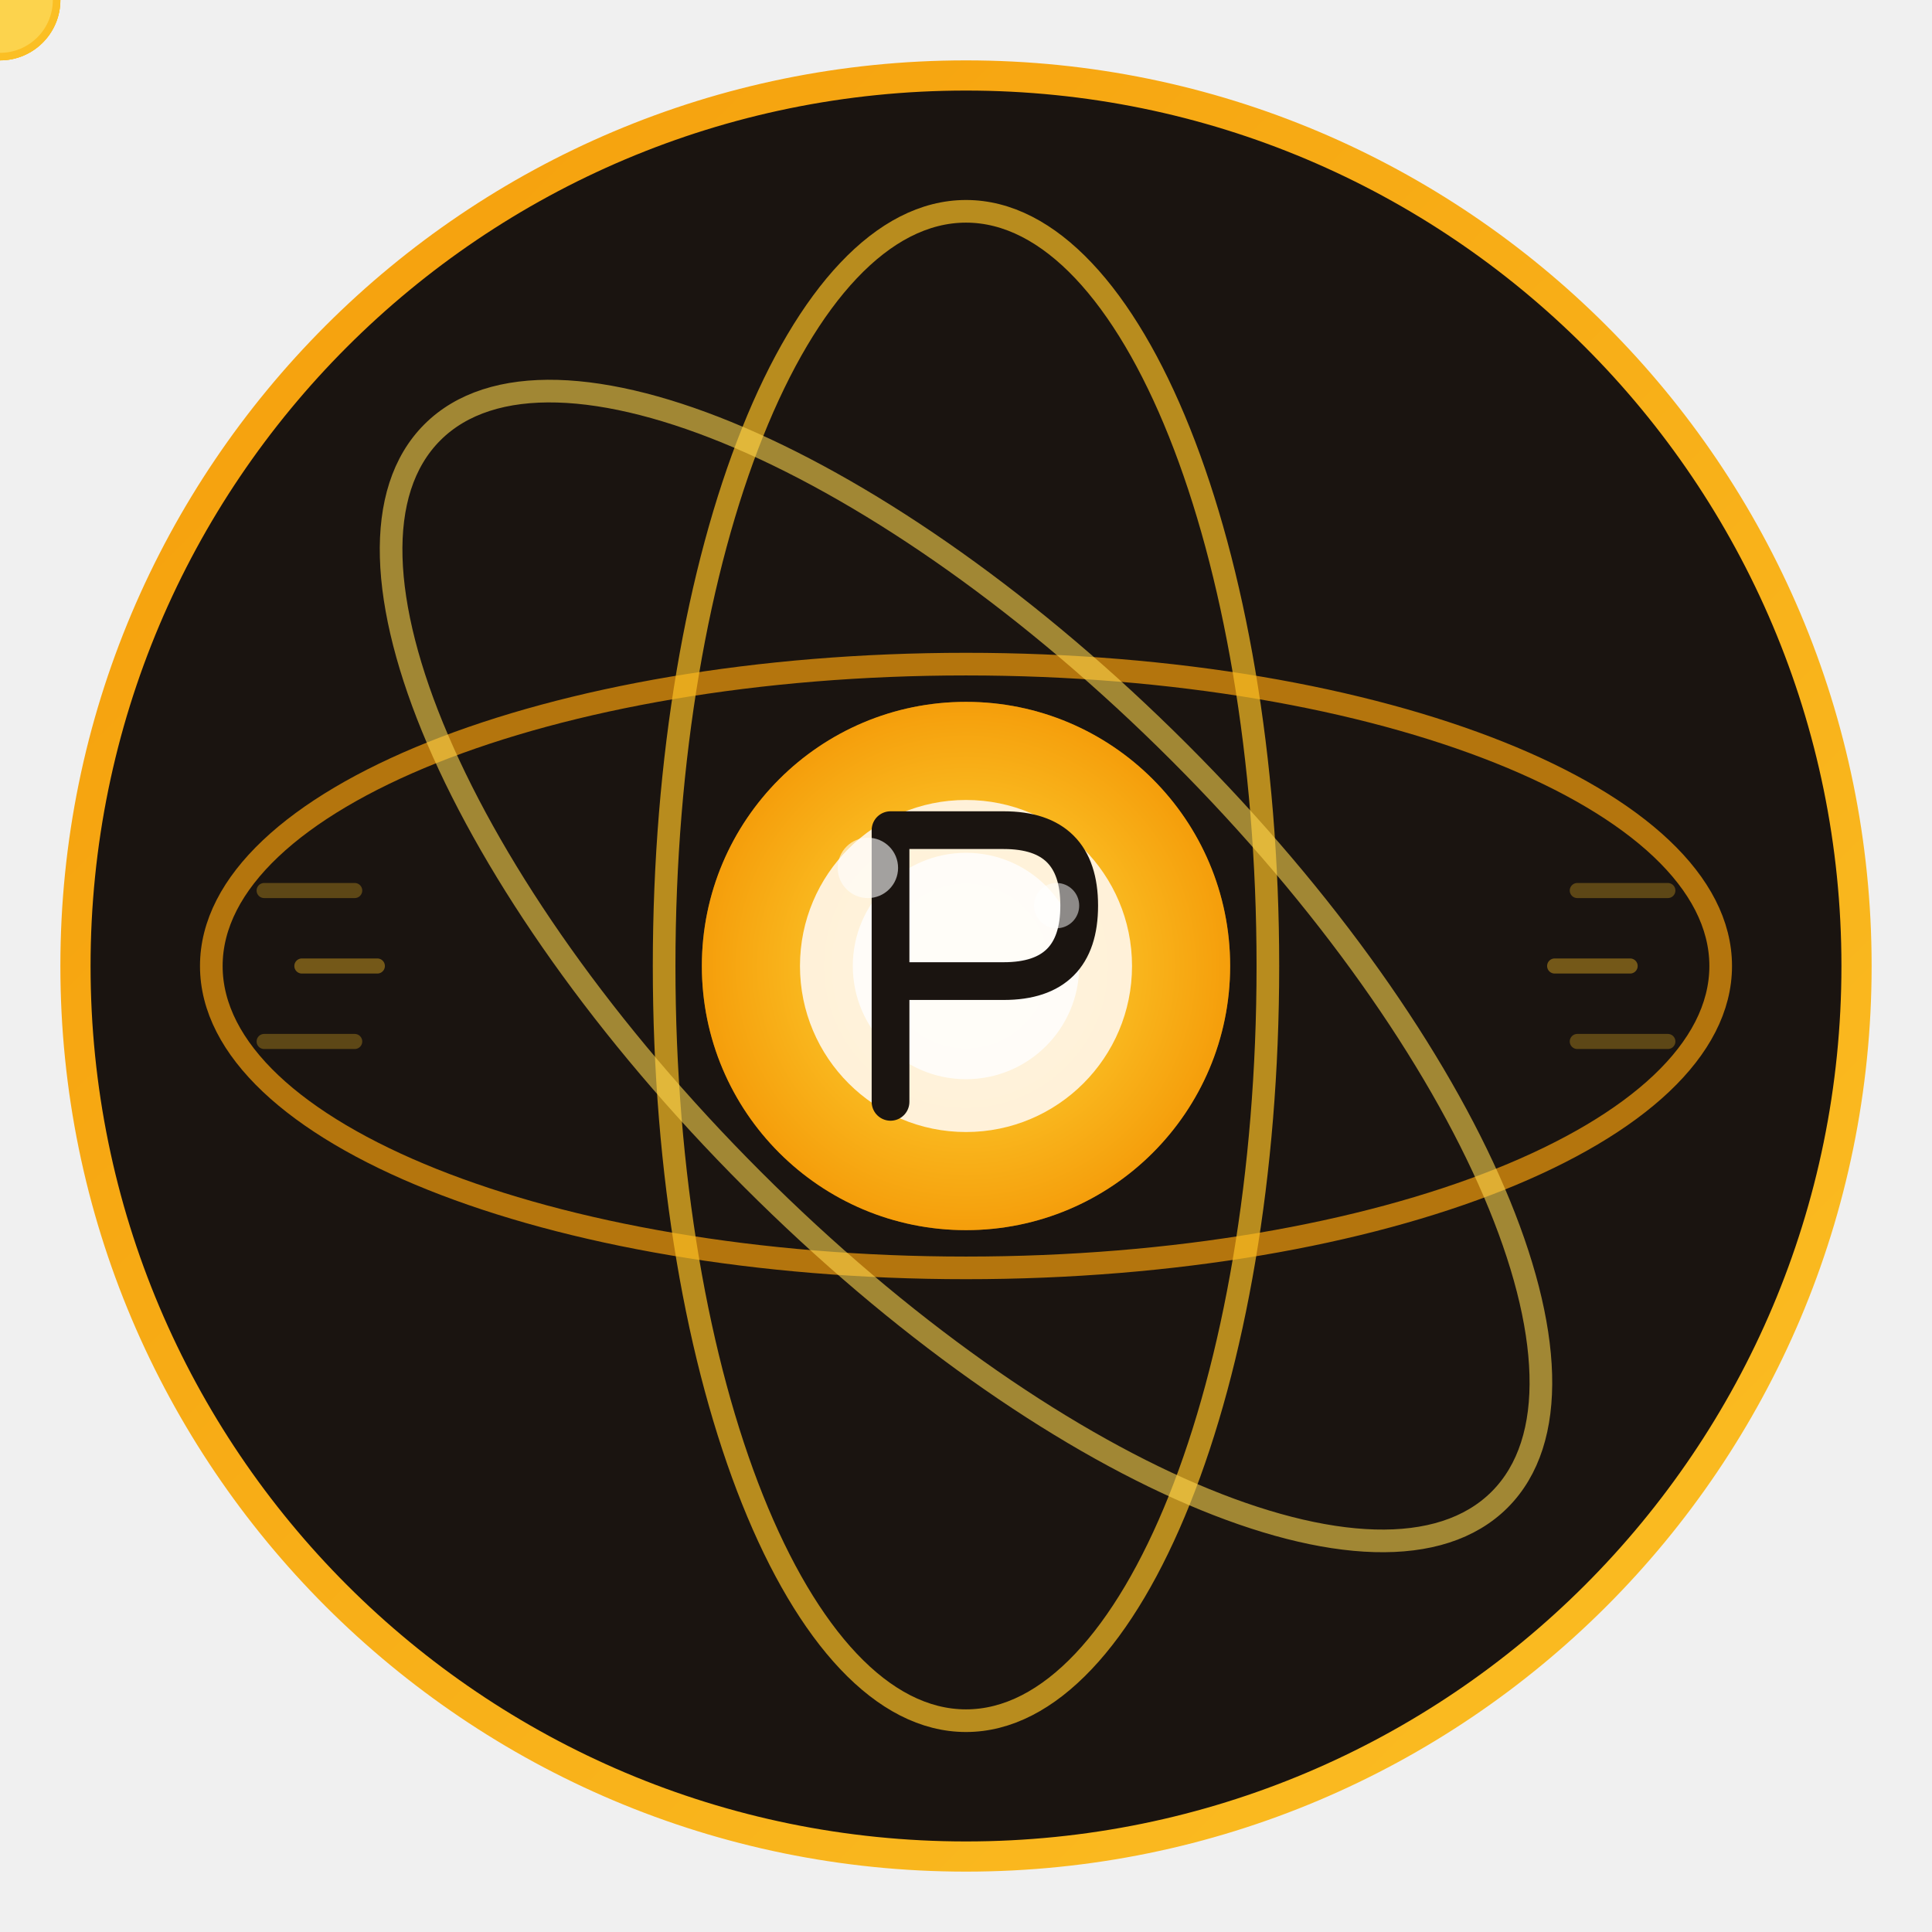
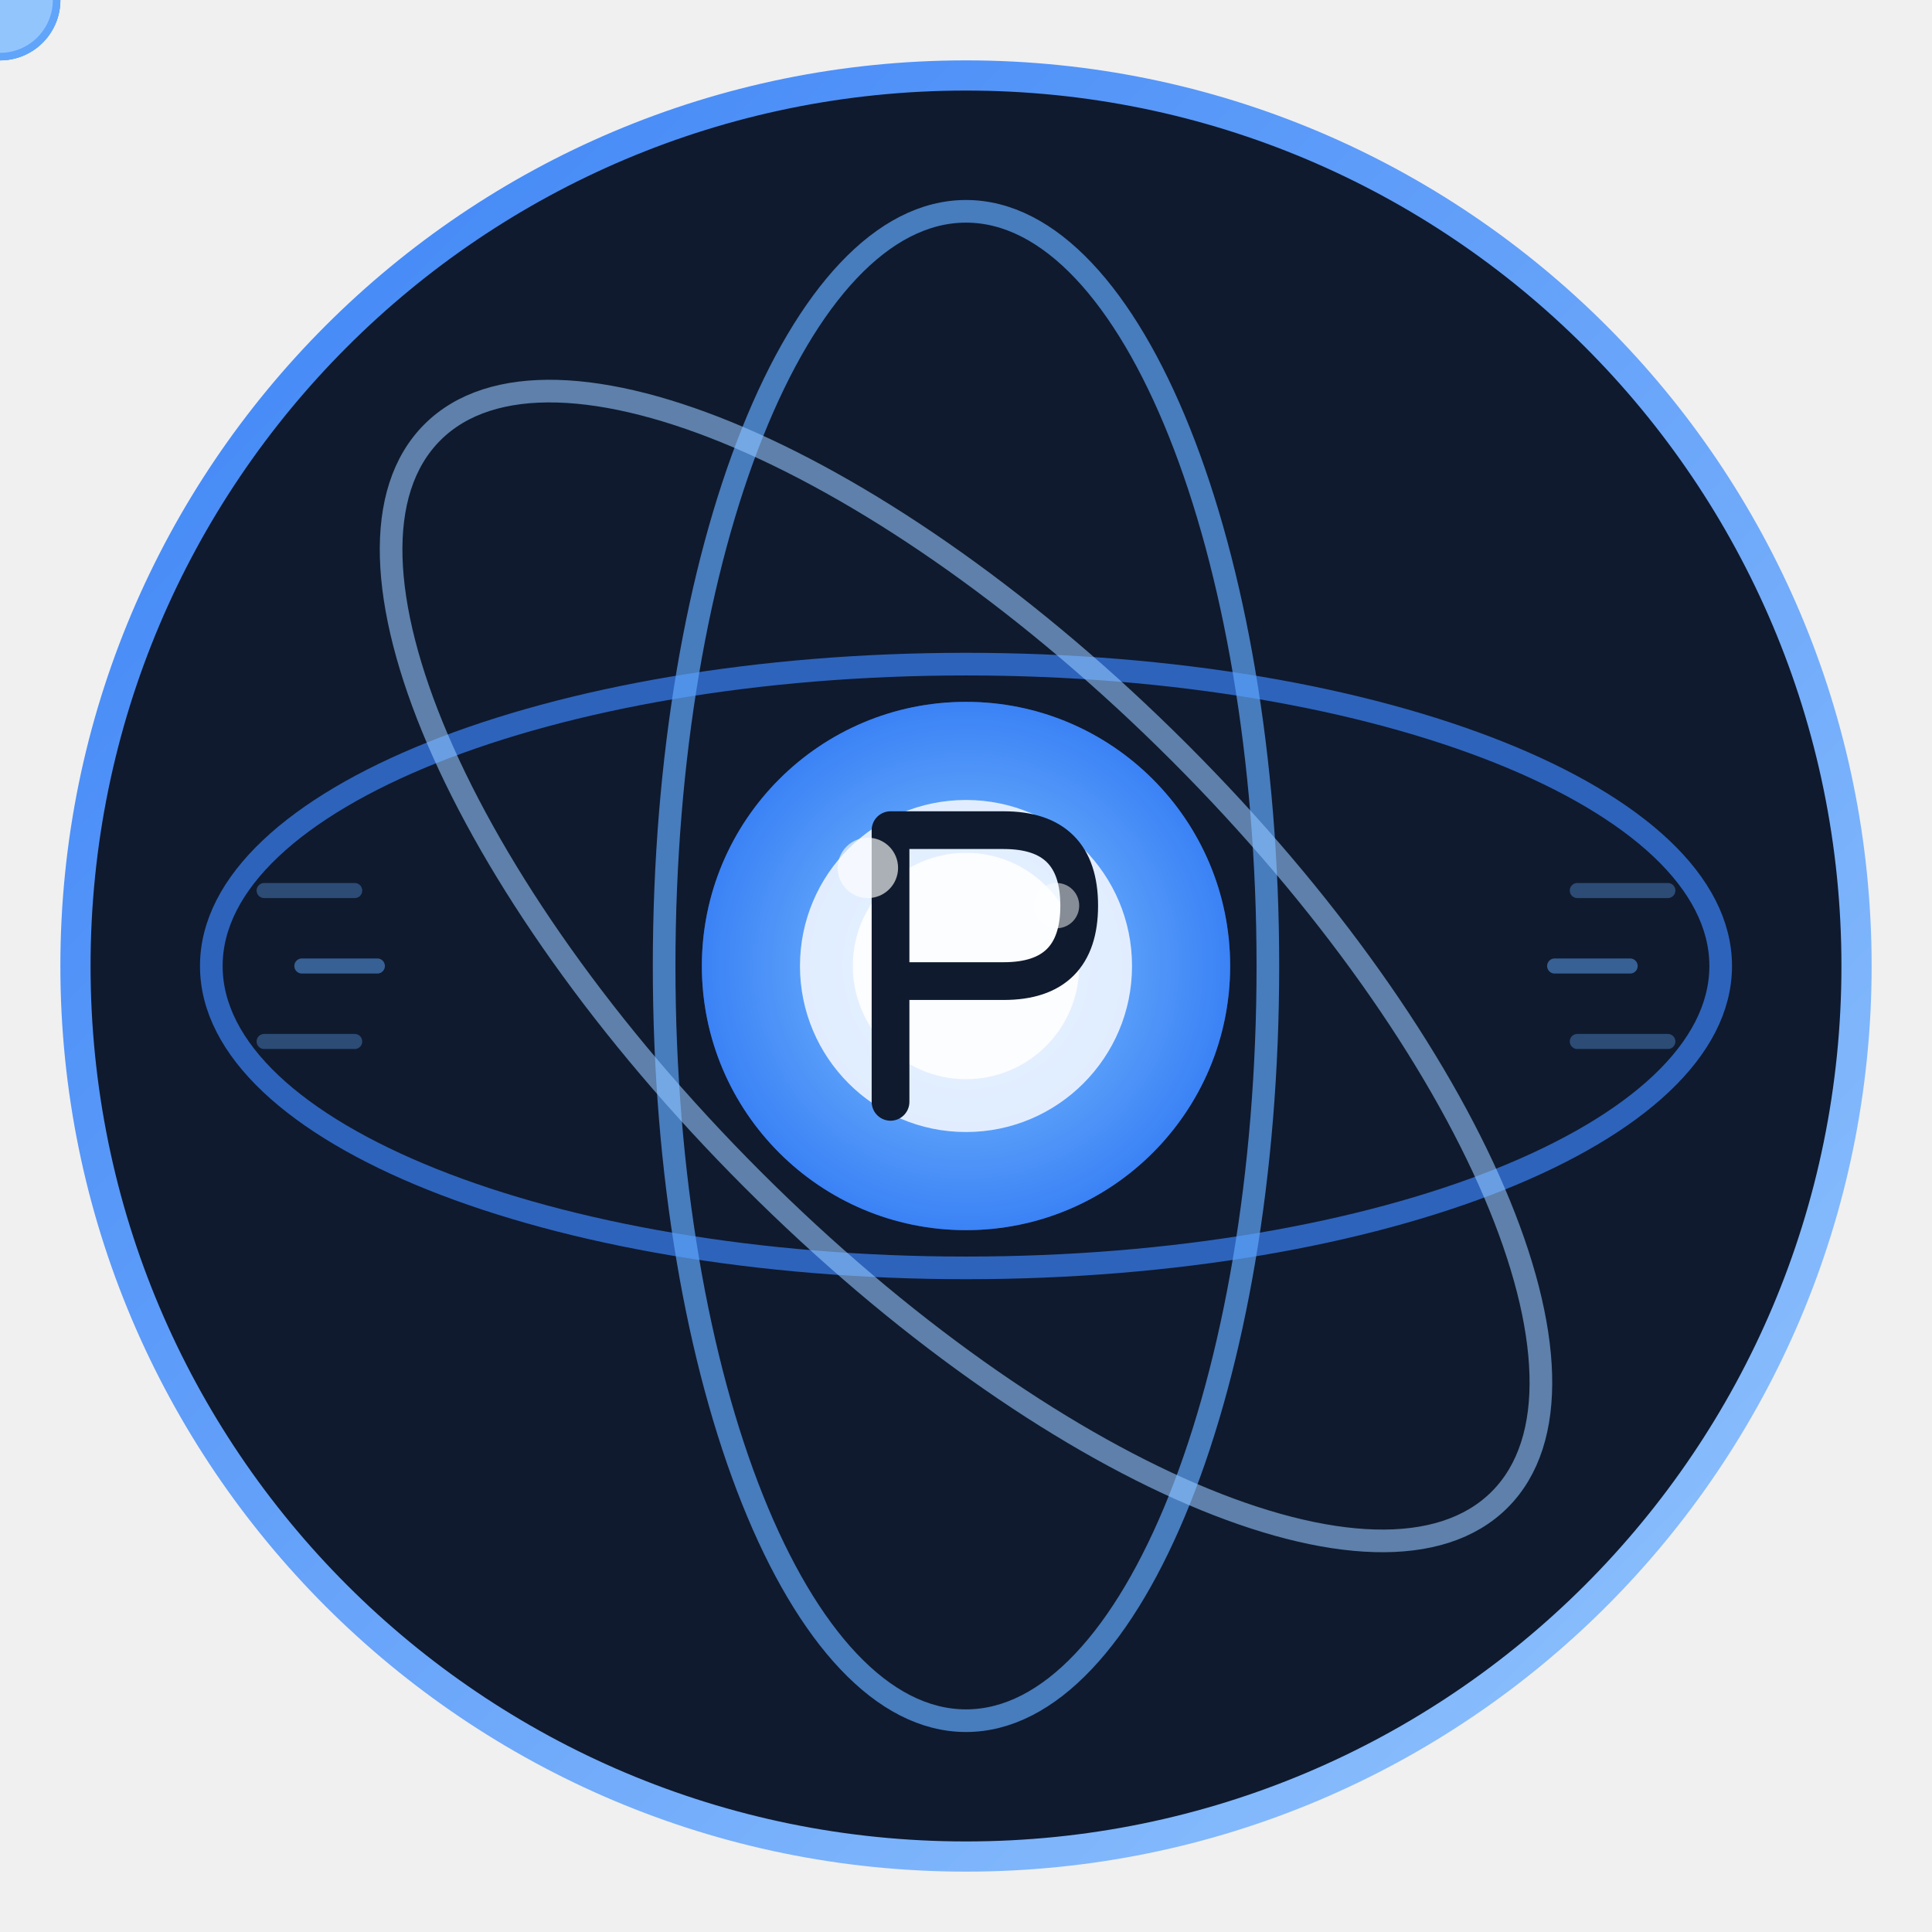
<svg xmlns="http://www.w3.org/2000/svg" width="256" height="256" viewBox="0 0 256 256" fill="none">
  <defs>
    <radialGradient id="centerGlow" cx="50%" cy="50%" r="50%">
-       <stop offset="0%" style="stop-color:#fcd34d;stop-opacity:1" />
-       <stop offset="50%" style="stop-color:#fbbf24;stop-opacity:1" />
-       <stop offset="100%" style="stop-color:#f59e0b;stop-opacity:1" />
+       <stop offset="0%" style="stop-color:#bfdbfe;stop-opacity:1" />
+       <stop offset="50%" style="stop-color:#60a5fa;stop-opacity:1" />
+       <stop offset="100%" style="stop-color:#3b82f6;stop-opacity:1" />
    </radialGradient>
    <linearGradient id="ringGradient" x1="0%" y1="0%" x2="100%" y2="100%">
-       <stop offset="0%" style="stop-color:#f59e0b;stop-opacity:1" />
-       <stop offset="100%" style="stop-color:#fbbf24;stop-opacity:1" />
+       <stop offset="0%" style="stop-color:#3b82f6;stop-opacity:1" />
+       <stop offset="100%" style="stop-color:#93c5fd;stop-opacity:1" />
    </linearGradient>
    <linearGradient id="accentGradient" x1="0%" y1="0%" x2="100%" y2="100%">
-       <stop offset="0%" style="stop-color:#fcd34d;stop-opacity:1" />
-       <stop offset="100%" style="stop-color:#fff7ed;stop-opacity:1" />
+       <stop offset="0%" style="stop-color:#93c5fd;stop-opacity:1" />
+       <stop offset="100%" style="stop-color:#eff6ff;stop-opacity:1" />
    </linearGradient>
    <path id="orbitX" d="M 28,128 A 100,40 0 0,1 228,128 A 100,40 0 0,1 28,128 Z" fill="none" />
    <path id="orbitY" d="M 128,28 A 40,100 0 0,1 128,228 A 40,100 0 0,1 128,28 Z" fill="none" />
    <path id="orbitZ" d="M 128,28 A 100,40 0 0,1 228,128 A 100,40 0 0,1 128,228 A 100,40 0 0,1 28,128 A 100,40 0 0,1 128,28 Z" fill="none" />
  </defs>
-   <circle cx="128" cy="128" r="118" fill="#1a1410" stroke="url(#ringGradient)" stroke-width="4" />
-   <ellipse cx="128" cy="128" rx="100" ry="40" fill="none" stroke="#f59e0b" stroke-width="3" opacity="0.7" />
-   <ellipse cx="128" cy="128" rx="100" ry="40" fill="none" stroke="#fbbf24" stroke-width="3" opacity="0.7" transform="rotate(90 128 128)" />
-   <ellipse cx="128" cy="128" rx="100" ry="40" fill="none" stroke="#fcd34d" stroke-width="3" opacity="0.6" transform="rotate(45 128 128)" />
+   <circle cx="128" cy="128" r="118" fill="#0f1a2e" stroke="url(#ringGradient)" stroke-width="4" />
+   <ellipse cx="128" cy="128" rx="100" ry="40" fill="none" stroke="#3b82f6" stroke-width="3" opacity="0.7" />
+   <ellipse cx="128" cy="128" rx="100" ry="40" fill="none" stroke="#60a5fa" stroke-width="3" opacity="0.7" transform="rotate(90 128 128)" />
+   <ellipse cx="128" cy="128" rx="100" ry="40" fill="none" stroke="#93c5fd" stroke-width="3" opacity="0.6" transform="rotate(45 128 128)" />
  <circle cx="128" cy="128" r="35" fill="url(#centerGlow)" />
  <circle cx="128" cy="128" r="35" fill="url(#centerGlow)" opacity="0.5">
    <animate attributeName="r" values="35;38;35" dur="2s" repeatCount="indefinite" />
  </circle>
-   <circle cx="128" cy="128" r="22" fill="#fff7ed" opacity="0.9" />
-   <circle cx="128" cy="128" r="15" fill="#ffffff" opacity="0.8" />
-   <path d="M 118 110 L 118 146 M 118 110 L 133 110 Q 143 110 143 120 Q 143 130 133 130 L 118 130" stroke="#1a1410" stroke-width="5" stroke-linecap="round" stroke-linejoin="round" fill="none" />
-   <circle r="8" fill="#fbbf24">
+   <circle cx="128" cy="128" r="22" fill="#eff6ff" opacity="0.9" />
+   <circle cx="128" cy="128" r="15" fill="#ffffff" opacity="0.85" />
+   <path d="M 118 110 L 118 146 M 118 110 L 133 110 Q 143 110 143 120 Q 143 130 133 130 L 118 130" stroke="#0f1a2e" stroke-width="5" stroke-linecap="round" stroke-linejoin="round" fill="none" />
+   <circle r="8" fill="#60a5fa">
    <animateMotion dur="4s" repeatCount="indefinite">
      <mpath href="#orbitX" />
    </animateMotion>
  </circle>
-   <circle r="7" fill="#fcd34d">
+   <circle r="7" fill="#93c5fd">
    <animateMotion dur="4s" repeatCount="indefinite" begin="2s">
      <mpath href="#orbitX" />
    </animateMotion>
  </circle>
-   <circle r="8" fill="#fbbf24">
+   <circle r="8" fill="#60a5fa">
    <animateMotion dur="3.5s" repeatCount="indefinite">
      <mpath href="#orbitY" />
    </animateMotion>
  </circle>
-   <circle r="7" fill="#fcd34d">
+   <circle r="7" fill="#93c5fd">
    <animateMotion dur="3.5s" repeatCount="indefinite" begin="1.75s">
      <mpath href="#orbitY" />
    </animateMotion>
  </circle>
-   <circle r="8" fill="#fbbf24">
+   <circle r="8" fill="#60a5fa">
    <animateMotion dur="3s" repeatCount="indefinite">
      <mpath href="#orbitZ" />
    </animateMotion>
  </circle>
-   <circle r="7" fill="#fcd34d">
+   <circle r="7" fill="#93c5fd">
    <animateMotion dur="3s" repeatCount="indefinite" begin="1.5s">
      <mpath href="#orbitZ" />
    </animateMotion>
  </circle>
-   <path d="M 40 128 L 50 128" stroke="#fbbf24" stroke-width="2" stroke-linecap="round" opacity="0.4" />
-   <path d="M 35 118 L 47 118" stroke="#fbbf24" stroke-width="2" stroke-linecap="round" opacity="0.3" />
-   <path d="M 35 138 L 47 138" stroke="#fbbf24" stroke-width="2" stroke-linecap="round" opacity="0.3" />
-   <path d="M 206 128 L 216 128" stroke="#fbbf24" stroke-width="2" stroke-linecap="round" opacity="0.4" />
-   <path d="M 209 118 L 221 118" stroke="#fbbf24" stroke-width="2" stroke-linecap="round" opacity="0.3" />
-   <path d="M 209 138 L 221 138" stroke="#fbbf24" stroke-width="2" stroke-linecap="round" opacity="0.3" />
-   <circle cx="115" cy="115" r="4" fill="white" opacity="0.6" />
+   <path d="M 40 128 L 50 128" stroke="#60a5fa" stroke-width="2" stroke-linecap="round" opacity="0.5" />
+   <path d="M 35 118 L 47 118" stroke="#60a5fa" stroke-width="2" stroke-linecap="round" opacity="0.35" />
+   <path d="M 35 138 L 47 138" stroke="#60a5fa" stroke-width="2" stroke-linecap="round" opacity="0.35" />
+   <path d="M 206 128 L 216 128" stroke="#60a5fa" stroke-width="2" stroke-linecap="round" opacity="0.5" />
+   <path d="M 209 118 L 221 118" stroke="#60a5fa" stroke-width="2" stroke-linecap="round" opacity="0.35" />
+   <path d="M 209 138 L 221 138" stroke="#60a5fa" stroke-width="2" stroke-linecap="round" opacity="0.35" />
+   <circle cx="115" cy="115" r="4" fill="white" opacity="0.65" />
  <circle cx="140" cy="120" r="3" fill="white" opacity="0.5" />
</svg>
